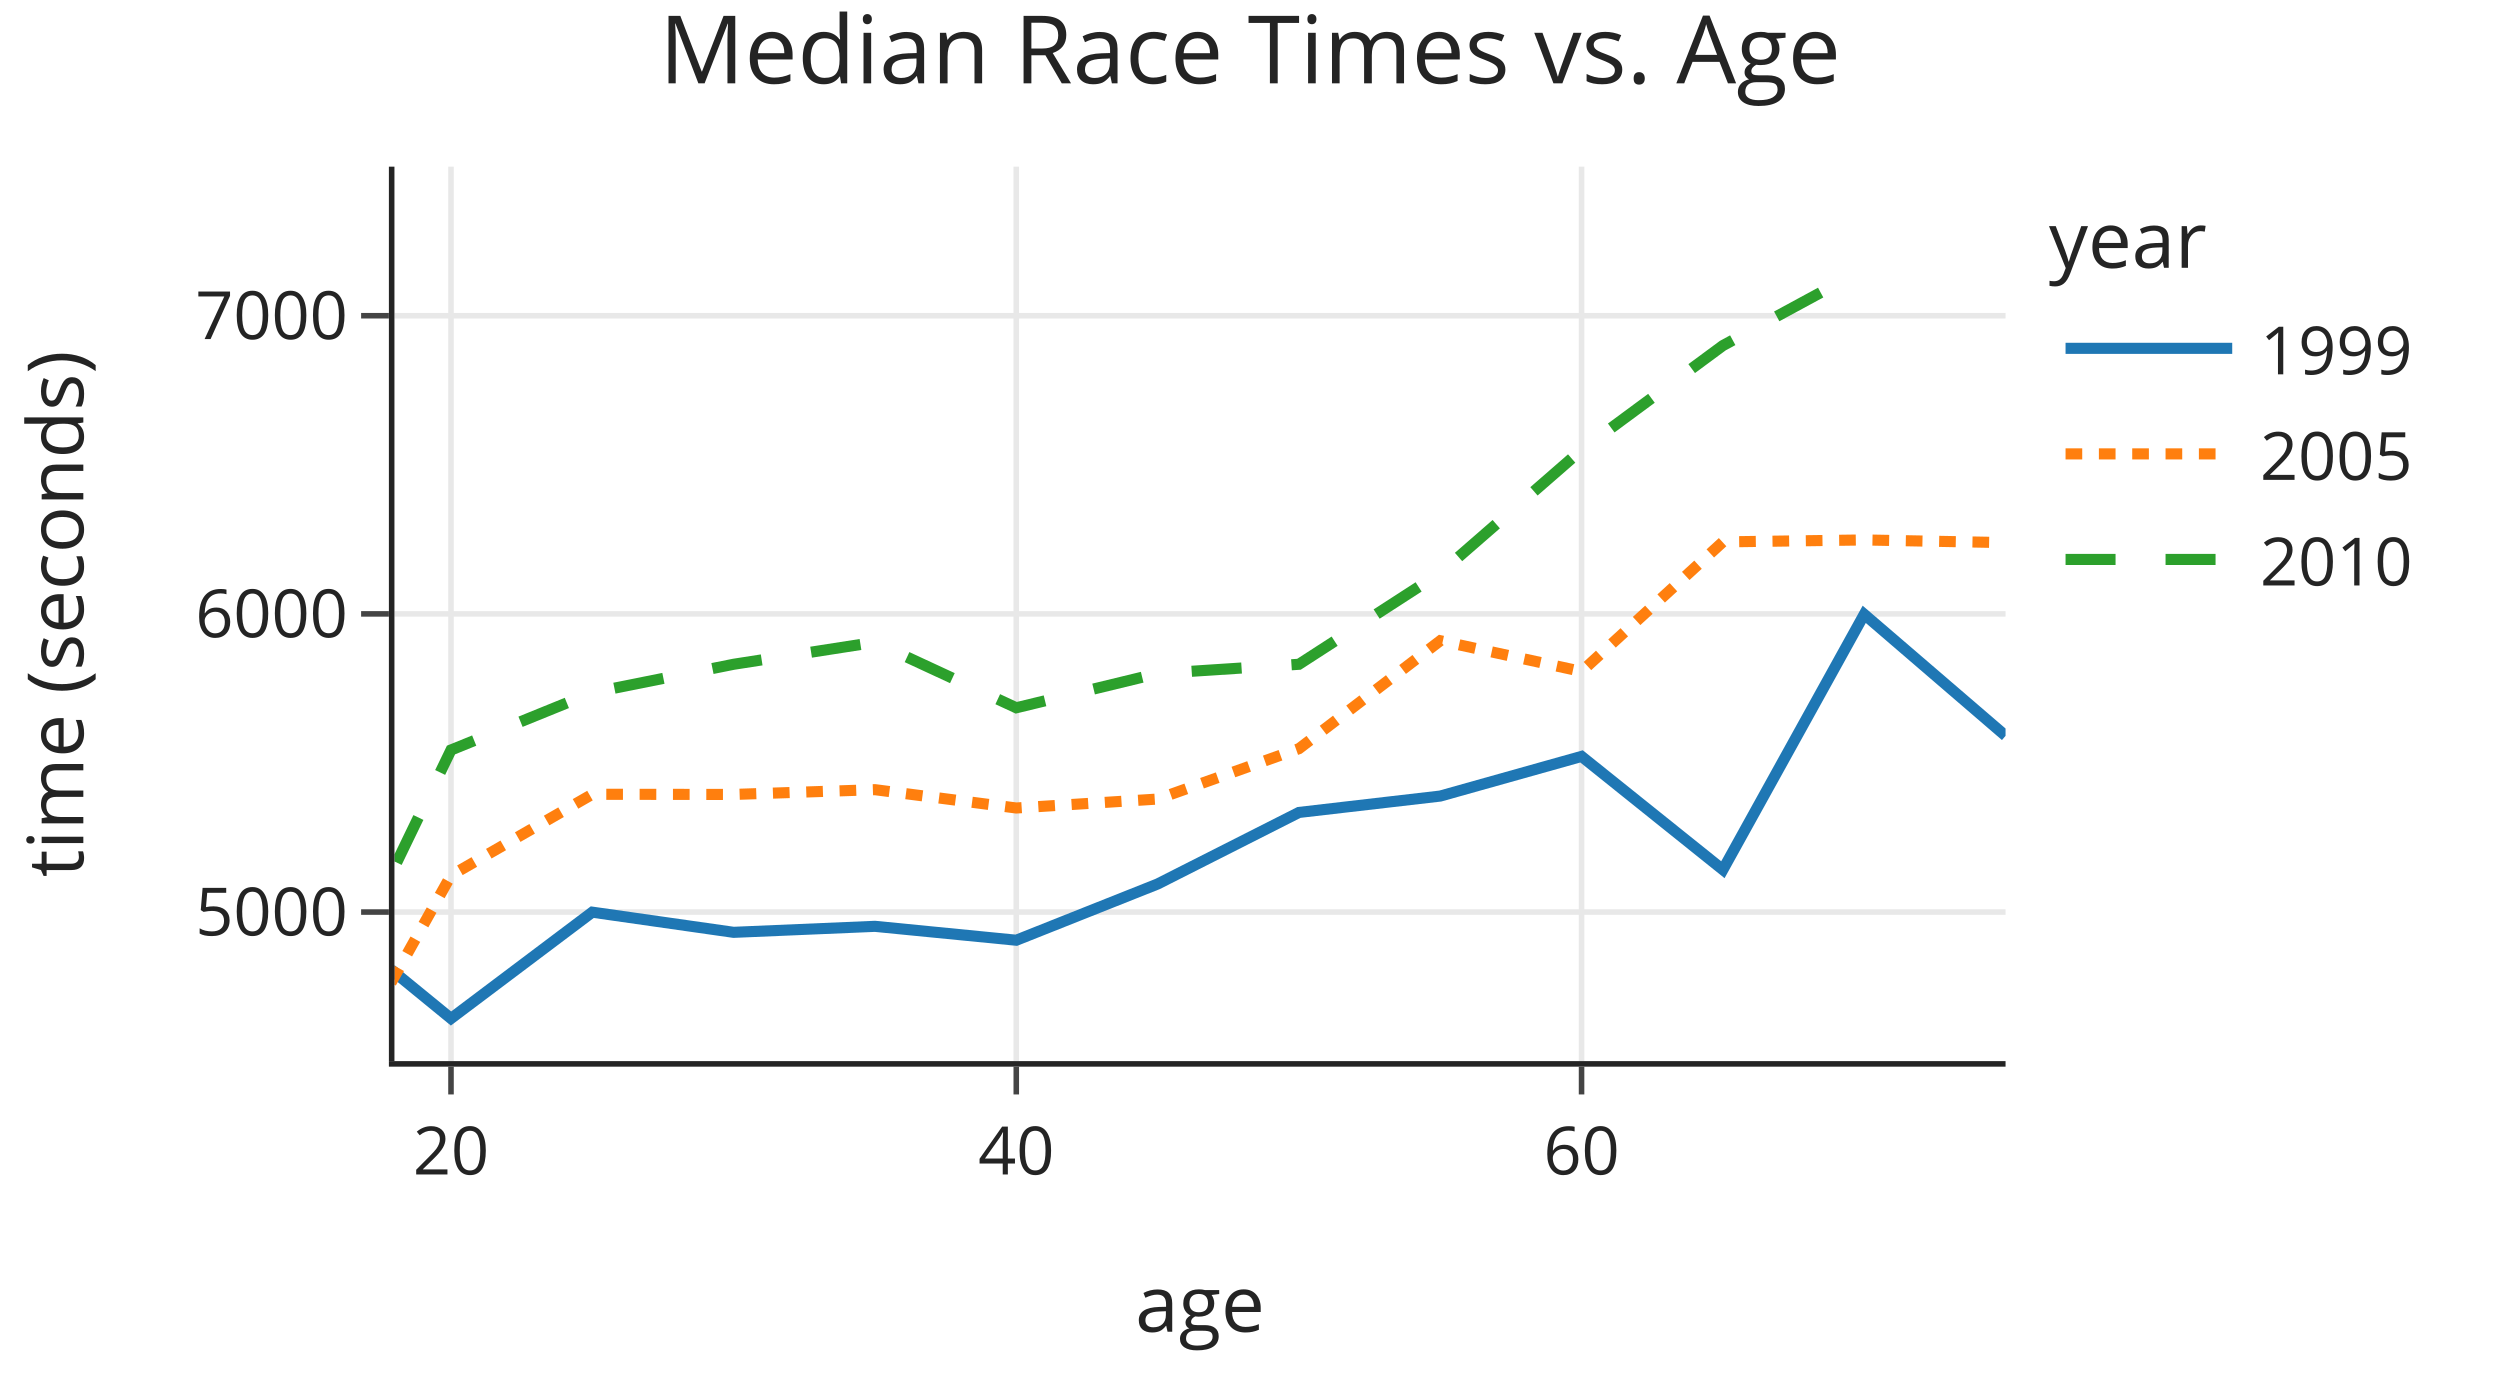
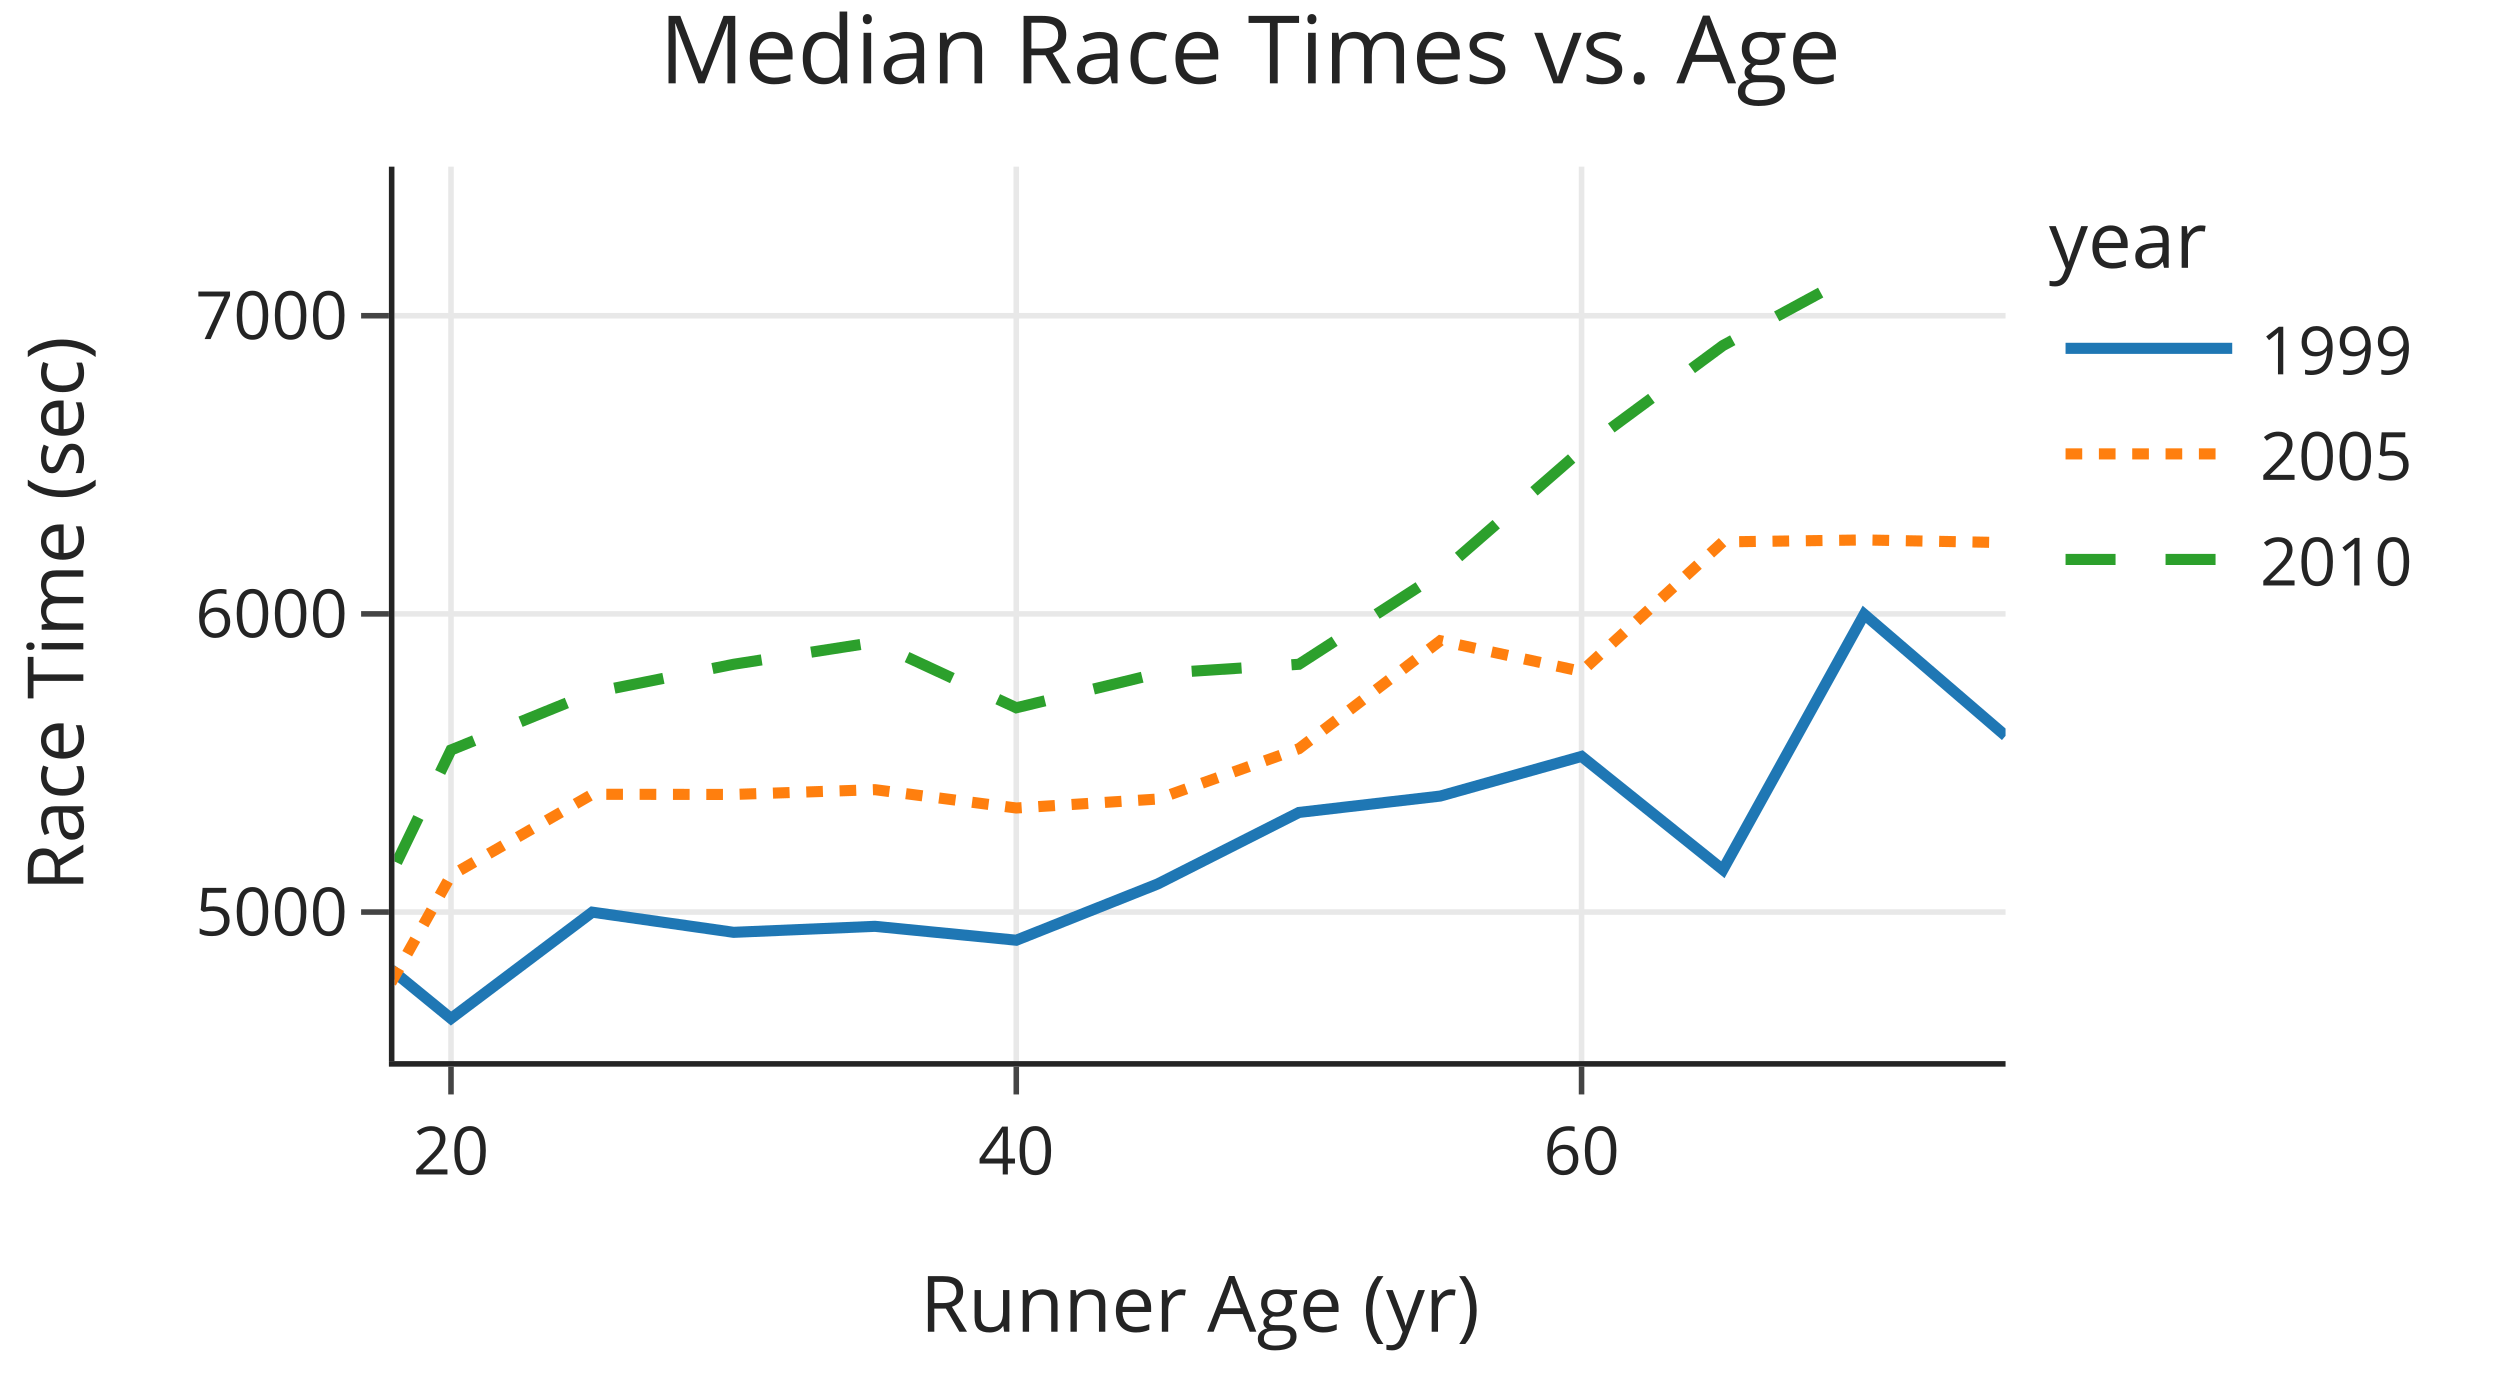
<svg xmlns="http://www.w3.org/2000/svg" class="main-svg" width="450" height="250" style="" viewBox="0 0 450 250">
  <rect x="0" y="0" width="450" height="250" style="fill: rgb(255, 255, 255); fill-opacity: 1;" />
-   <defs id="defs-7f9f96">
+   <defs id="defs-ba3298">
    <g class="clips">
-       <clipPath id="clip7f9f96xyplot" class="plotclip">
+       <clipPath id="clipba3298xyplot" class="plotclip">
        <rect width="290" height="161" />
      </clipPath>
-       <clipPath class="axesclip" id="clip7f9f96x">
+       <clipPath class="axesclip" id="clipba3298x">
        <rect x="71" y="0" width="290" height="250" />
      </clipPath>
-       <clipPath class="axesclip" id="clip7f9f96y">
+       <clipPath class="axesclip" id="clipba3298y">
        <rect x="0" y="30" width="450" height="161" />
      </clipPath>
-       <clipPath class="axesclip" id="clip7f9f96xy">
+       <clipPath class="axesclip" id="clipba3298xy">
        <rect x="71" y="30" width="290" height="161" />
      </clipPath>
    </g>
    <g class="gradients" />
    <g class="patterns" />
  </defs>
  <g class="bglayer" />
  <g class="layer-below">
    <g class="imagelayer" />
    <g class="shapelayer" />
  </g>
  <g class="cartesianlayer">
    <g class="subplot xy">
      <g class="layer-subplot">
        <g class="shapelayer" />
        <g class="imagelayer" />
      </g>
      <g class="gridlayer">
        <g class="x">
          <path class="xgrid crisp" transform="translate(81.18,0)" d="M0,30v161" style="stroke: rgb(232, 232, 232); stroke-opacity: 1; stroke-width: 1px;" />
          <path class="xgrid crisp" transform="translate(182.93,0)" d="M0,30v161" style="stroke: rgb(232, 232, 232); stroke-opacity: 1; stroke-width: 1px;" />
          <path class="xgrid crisp" transform="translate(284.68,0)" d="M0,30v161" style="stroke: rgb(232, 232, 232); stroke-opacity: 1; stroke-width: 1px;" />
        </g>
        <g class="y">
          <path class="ygrid crisp" transform="translate(0,164.17)" d="M71,0h290" style="stroke: rgb(232, 232, 232); stroke-opacity: 1; stroke-width: 1px;" />
          <path class="ygrid crisp" transform="translate(0,110.5)" d="M71,0h290" style="stroke: rgb(232, 232, 232); stroke-opacity: 1; stroke-width: 1px;" />
          <path class="ygrid crisp" transform="translate(0,56.83)" d="M71,0h290" style="stroke: rgb(232, 232, 232); stroke-opacity: 1; stroke-width: 1px;" />
        </g>
      </g>
      <g class="zerolinelayer" />
      <path class="xlines-below" />
      <path class="ylines-below" />
      <g class="overlines-below" />
      <g class="xaxislayer-below" />
      <g class="yaxislayer-below" />
      <g class="overaxes-below" />
-       <g class="plot" transform="translate(71,30)" clip-path="url(#clip7f9f96xyplot)">
+       <g class="plot" transform="translate(71,30)" clip-path="url(#clipba3298xyplot)">
        <g class="scatterlayer mlayer">
-           <g class="trace scatter trace518478" style="stroke-miterlimit: 2; opacity: 1;">
+           <g class="trace scatter trace9bd05f" style="stroke-miterlimit: 2; opacity: 1;">
            <g class="fills" />
            <g class="errorbars" />
            <g class="lines">
              <path class="js-line" d="M-15.26,132.53L10.18,153.33L35.61,134.19L61.05,137.82L86.49,136.74L111.93,139.24L137.37,129.12L162.81,116.24L188.25,113.29L213.68,106.15L239.12,126.55L264.56,80.58L290,102.45" style="vector-effect: non-scaling-stroke; fill: none; stroke: rgb(31, 119, 180); stroke-opacity: 1; stroke-width: 2px; opacity: 1;" />
            </g>
            <g class="points" />
            <g class="text" />
          </g>
-           <g class="trace scatter trace8eb9c7" style="stroke-miterlimit: 2; opacity: 1;">
+           <g class="trace scatter trace289196" style="stroke-miterlimit: 2; opacity: 1;">
            <g class="fills" />
            <g class="errorbars" />
            <g class="lines">
              <path class="js-line" d="M-15.26,173.1L10.18,127.57L35.61,112.97L61.05,113L86.49,112.14L111.93,115.44L137.37,113.83L162.81,104.76L188.25,85.33L213.68,90.86L239.12,67.54L264.56,67.19L290,67.67" style="vector-effect: non-scaling-stroke; fill: none; stroke: rgb(255, 127, 14); stroke-opacity: 1; stroke-width: 2px; opacity: 1; stroke-dasharray: 3px, 3px;" />
            </g>
            <g class="points" />
            <g class="text" />
          </g>
-           <g class="trace scatter trace491067" style="stroke-miterlimit: 2; opacity: 1;">
+           <g class="trace scatter tracec8e9e0" style="stroke-miterlimit: 2; opacity: 1;">
            <g class="fills" />
            <g class="errorbars" />
            <g class="lines">
              <path class="js-line" d="M-15.26,157.67L10.18,105L35.61,94.67L61.05,89.57L86.49,85.6L111.93,97.4L137.37,91.23L162.81,89.57L188.25,73.12L213.68,50.98L239.12,32.2L264.56,18.41" style="vector-effect: non-scaling-stroke; fill: none; stroke: rgb(44, 160, 44); stroke-opacity: 1; stroke-width: 2px; opacity: 1; stroke-dasharray: 9px, 9px;" />
            </g>
            <g class="points" />
            <g class="text" />
          </g>
        </g>
      </g>
      <g class="overplot" />
      <path class="xlines-above crisp" d="M70,191.5H361" style="fill: none; stroke-width: 1px; stroke: rgb(36, 36, 36); stroke-opacity: 1;" />
      <path class="ylines-above crisp" d="M70.5,30V191" style="fill: none; stroke-width: 1px; stroke: rgb(36, 36, 36); stroke-opacity: 1;" />
      <g class="overlines-above" />
      <g class="xaxislayer-above">
        <path class="xtick ticks crisp" d="M0,192v5" transform="translate(81.18,0)" style="stroke: rgb(68, 68, 68); stroke-opacity: 1; stroke-width: 1px;" />
        <path class="xtick ticks crisp" d="M0,192v5" transform="translate(182.93,0)" style="stroke: rgb(68, 68, 68); stroke-opacity: 1; stroke-width: 1px;" />
        <path class="xtick ticks crisp" d="M0,192v5" transform="translate(284.68,0)" style="stroke: rgb(68, 68, 68); stroke-opacity: 1; stroke-width: 1px;" />
        <g class="xtick">
          <text text-anchor="middle" x="0" y="211.4" transform="translate(81.18,0)" style="font-family: 'Open Sans', verdana, arial, sans-serif; font-size: 12px; fill: rgb(36, 36, 36); fill-opacity: 1; white-space: pre; opacity: 1;">20</text>
        </g>
        <g class="xtick">
          <text text-anchor="middle" x="0" y="211.4" style="font-family: 'Open Sans', verdana, arial, sans-serif; font-size: 12px; fill: rgb(36, 36, 36); fill-opacity: 1; white-space: pre; opacity: 1;" transform="translate(182.93,0)">40</text>
        </g>
        <g class="xtick">
          <text text-anchor="middle" x="0" y="211.4" style="font-family: 'Open Sans', verdana, arial, sans-serif; font-size: 12px; fill: rgb(36, 36, 36); fill-opacity: 1; white-space: pre; opacity: 1;" transform="translate(284.68,0)">60</text>
        </g>
      </g>
      <g class="yaxislayer-above">
        <path class="ytick ticks crisp" d="M70,0h-5" transform="translate(0,164.17)" style="stroke: rgb(68, 68, 68); stroke-opacity: 1; stroke-width: 1px;" />
        <path class="ytick ticks crisp" d="M70,0h-5" transform="translate(0,110.5)" style="stroke: rgb(68, 68, 68); stroke-opacity: 1; stroke-width: 1px;" />
        <path class="ytick ticks crisp" d="M70,0h-5" transform="translate(0,56.83)" style="stroke: rgb(68, 68, 68); stroke-opacity: 1; stroke-width: 1px;" />
        <g class="ytick">
          <text text-anchor="end" x="62.6" y="4.2" transform="translate(0,164.17)" style="font-family: 'Open Sans', verdana, arial, sans-serif; font-size: 12px; fill: rgb(36, 36, 36); fill-opacity: 1; white-space: pre; opacity: 1;">5000</text>
        </g>
        <g class="ytick">
          <text text-anchor="end" x="62.6" y="4.2" style="font-family: 'Open Sans', verdana, arial, sans-serif; font-size: 12px; fill: rgb(36, 36, 36); fill-opacity: 1; white-space: pre; opacity: 1;" transform="translate(0,110.5)">6000</text>
        </g>
        <g class="ytick">
          <text text-anchor="end" x="62.6" y="4.2" style="font-family: 'Open Sans', verdana, arial, sans-serif; font-size: 12px; fill: rgb(36, 36, 36); fill-opacity: 1; white-space: pre; opacity: 1;" transform="translate(0,56.83)">7000</text>
        </g>
      </g>
      <g class="overaxes-above" />
    </g>
  </g>
  <g class="polarlayer" />
  <g class="smithlayer" />
  <g class="ternarylayer" />
  <g class="geolayer" />
  <g class="funnelarealayer" />
  <g class="pielayer" />
  <g class="iciclelayer" />
  <g class="treemaplayer" />
  <g class="sunburstlayer" />
  <g class="glimages" />
-   <defs id="topdefs-7f9f96">
+   <defs id="topdefs-ba3298">
    <g class="clips" />
-     <clipPath id="legend7f9f96">
+     <clipPath id="legendba3298">
      <rect width="73" height="86" x="0" y="0" />
    </clipPath>
  </defs>
  <g class="layer-above">
    <g class="imagelayer" />
    <g class="shapelayer" />
  </g>
  <g class="infolayer">
    <g class="legend" pointer-events="all" transform="translate(366.8,30)">
      <rect class="bg" shape-rendering="crispEdges" style="stroke: rgb(68, 68, 68); stroke-opacity: 1; fill: rgb(255, 255, 255); fill-opacity: 1; stroke-width: 0px;" width="73" height="86" x="0" y="0" />
-       <g class="scrollbox" transform="" clip-path="url(#legend7f9f96)">
+       <g class="scrollbox" transform="" clip-path="url(#legendba3298)">
        <text class="legendtitletext" text-anchor="start" x="2" y="18.2" style="font-family: 'Open Sans', verdana, arial, sans-serif; font-size: 14px; fill: rgb(36, 36, 36); fill-opacity: 1; white-space: pre;">year</text>
        <g class="groups" transform="">
          <g class="traces" transform="translate(0,32.7)" style="opacity: 1;">
            <text class="legendtext" text-anchor="start" x="40" y="4.68" style="font-family: 'Open Sans', verdana, arial, sans-serif; font-size: 12px; fill: rgb(36, 36, 36); fill-opacity: 1; white-space: pre;">1999</text>
            <g class="layers" style="opacity: 1;">
              <g class="legendfill" />
              <g class="legendlines">
                <path class="js-line" d="M5,0h30" style="fill: none; stroke: rgb(31, 119, 180); stroke-opacity: 1; stroke-width: 2px;" />
              </g>
              <g class="legendsymbols">
                <g class="legendpoints" />
              </g>
            </g>
            <rect class="legendtoggle" x="0" y="-9.5" width="67.453" height="19" style="fill: rgb(0, 0, 0); fill-opacity: 0;" />
          </g>
        </g>
        <g class="groups" transform="">
          <g class="traces" transform="translate(0,51.7)" style="opacity: 1;">
            <text class="legendtext" text-anchor="start" x="40" y="4.68" style="font-family: 'Open Sans', verdana, arial, sans-serif; font-size: 12px; fill: rgb(36, 36, 36); fill-opacity: 1; white-space: pre;">2005</text>
            <g class="layers" style="opacity: 1;">
              <g class="legendfill" />
              <g class="legendlines">
                <path class="js-line" d="M5,0h30" style="fill: none; stroke: rgb(255, 127, 14); stroke-opacity: 1; stroke-dasharray: 3px, 3px; stroke-width: 2px;" />
              </g>
              <g class="legendsymbols">
                <g class="legendpoints" />
              </g>
            </g>
            <rect class="legendtoggle" x="0" y="-9.5" width="67.453" height="19" style="fill: rgb(0, 0, 0); fill-opacity: 0;" />
          </g>
        </g>
        <g class="groups" transform="">
          <g class="traces" transform="translate(0,70.7)" style="opacity: 1;">
            <text class="legendtext" text-anchor="start" x="40" y="4.68" style="font-family: 'Open Sans', verdana, arial, sans-serif; font-size: 12px; fill: rgb(36, 36, 36); fill-opacity: 1; white-space: pre;">2010</text>
            <g class="layers" style="opacity: 1;">
              <g class="legendfill" />
              <g class="legendlines">
                <path class="js-line" d="M5,0h30" style="fill: none; stroke: rgb(44, 160, 44); stroke-opacity: 1; stroke-dasharray: 9px, 9px; stroke-width: 2px;" />
              </g>
              <g class="legendsymbols">
                <g class="legendpoints" />
              </g>
            </g>
            <rect class="legendtoggle" x="0" y="-9.5" width="67.453" height="19" style="fill: rgb(0, 0, 0); fill-opacity: 0;" />
          </g>
        </g>
      </g>
      <rect class="scrollbar" rx="20" ry="3" width="0" height="0" style="fill: rgb(128, 139, 164); fill-opacity: 1;" x="0" y="0" />
    </g>
    <g class="g-gtitle">
      <text class="gtitle" x="225" y="15" text-anchor="middle" dy="0em" style="font-family: 'Open Sans', verdana, arial, sans-serif; font-size: 17px; fill: rgb(36, 36, 36); opacity: 1; font-weight: normal; white-space: pre;">Median Race Times vs. Age</text>
    </g>
    <g class="g-xtitle">
-       <text class="xtitle" x="216" y="239.706" text-anchor="middle" style="font-family: 'Open Sans', verdana, arial, sans-serif; font-size: 14px; fill: rgb(36, 36, 36); opacity: 1; font-weight: normal; white-space: pre;">age</text>
+       <text class="xtitle" x="216" y="239.706" text-anchor="middle" style="font-family: 'Open Sans', verdana, arial, sans-serif; font-size: 14px; fill: rgb(36, 36, 36); opacity: 1; font-weight: normal; white-space: pre;">Runner Age (yr)</text>
    </g>
    <g class="g-ytitle" transform="translate(4.65918,0)">
-       <text class="ytitle" transform="rotate(-90,10.34063,110.5)" x="10.341" y="110.5" text-anchor="middle" style="font-family: 'Open Sans', verdana, arial, sans-serif; font-size: 14px; fill: rgb(36, 36, 36); opacity: 1; font-weight: normal; white-space: pre;">time (seconds)</text>
+       <text class="ytitle" transform="rotate(-90,10.34063,110.5)" x="10.341" y="110.5" text-anchor="middle" style="font-family: 'Open Sans', verdana, arial, sans-serif; font-size: 14px; fill: rgb(36, 36, 36); opacity: 1; font-weight: normal; white-space: pre;">Race Time (sec)</text>
    </g>
  </g>
</svg>
